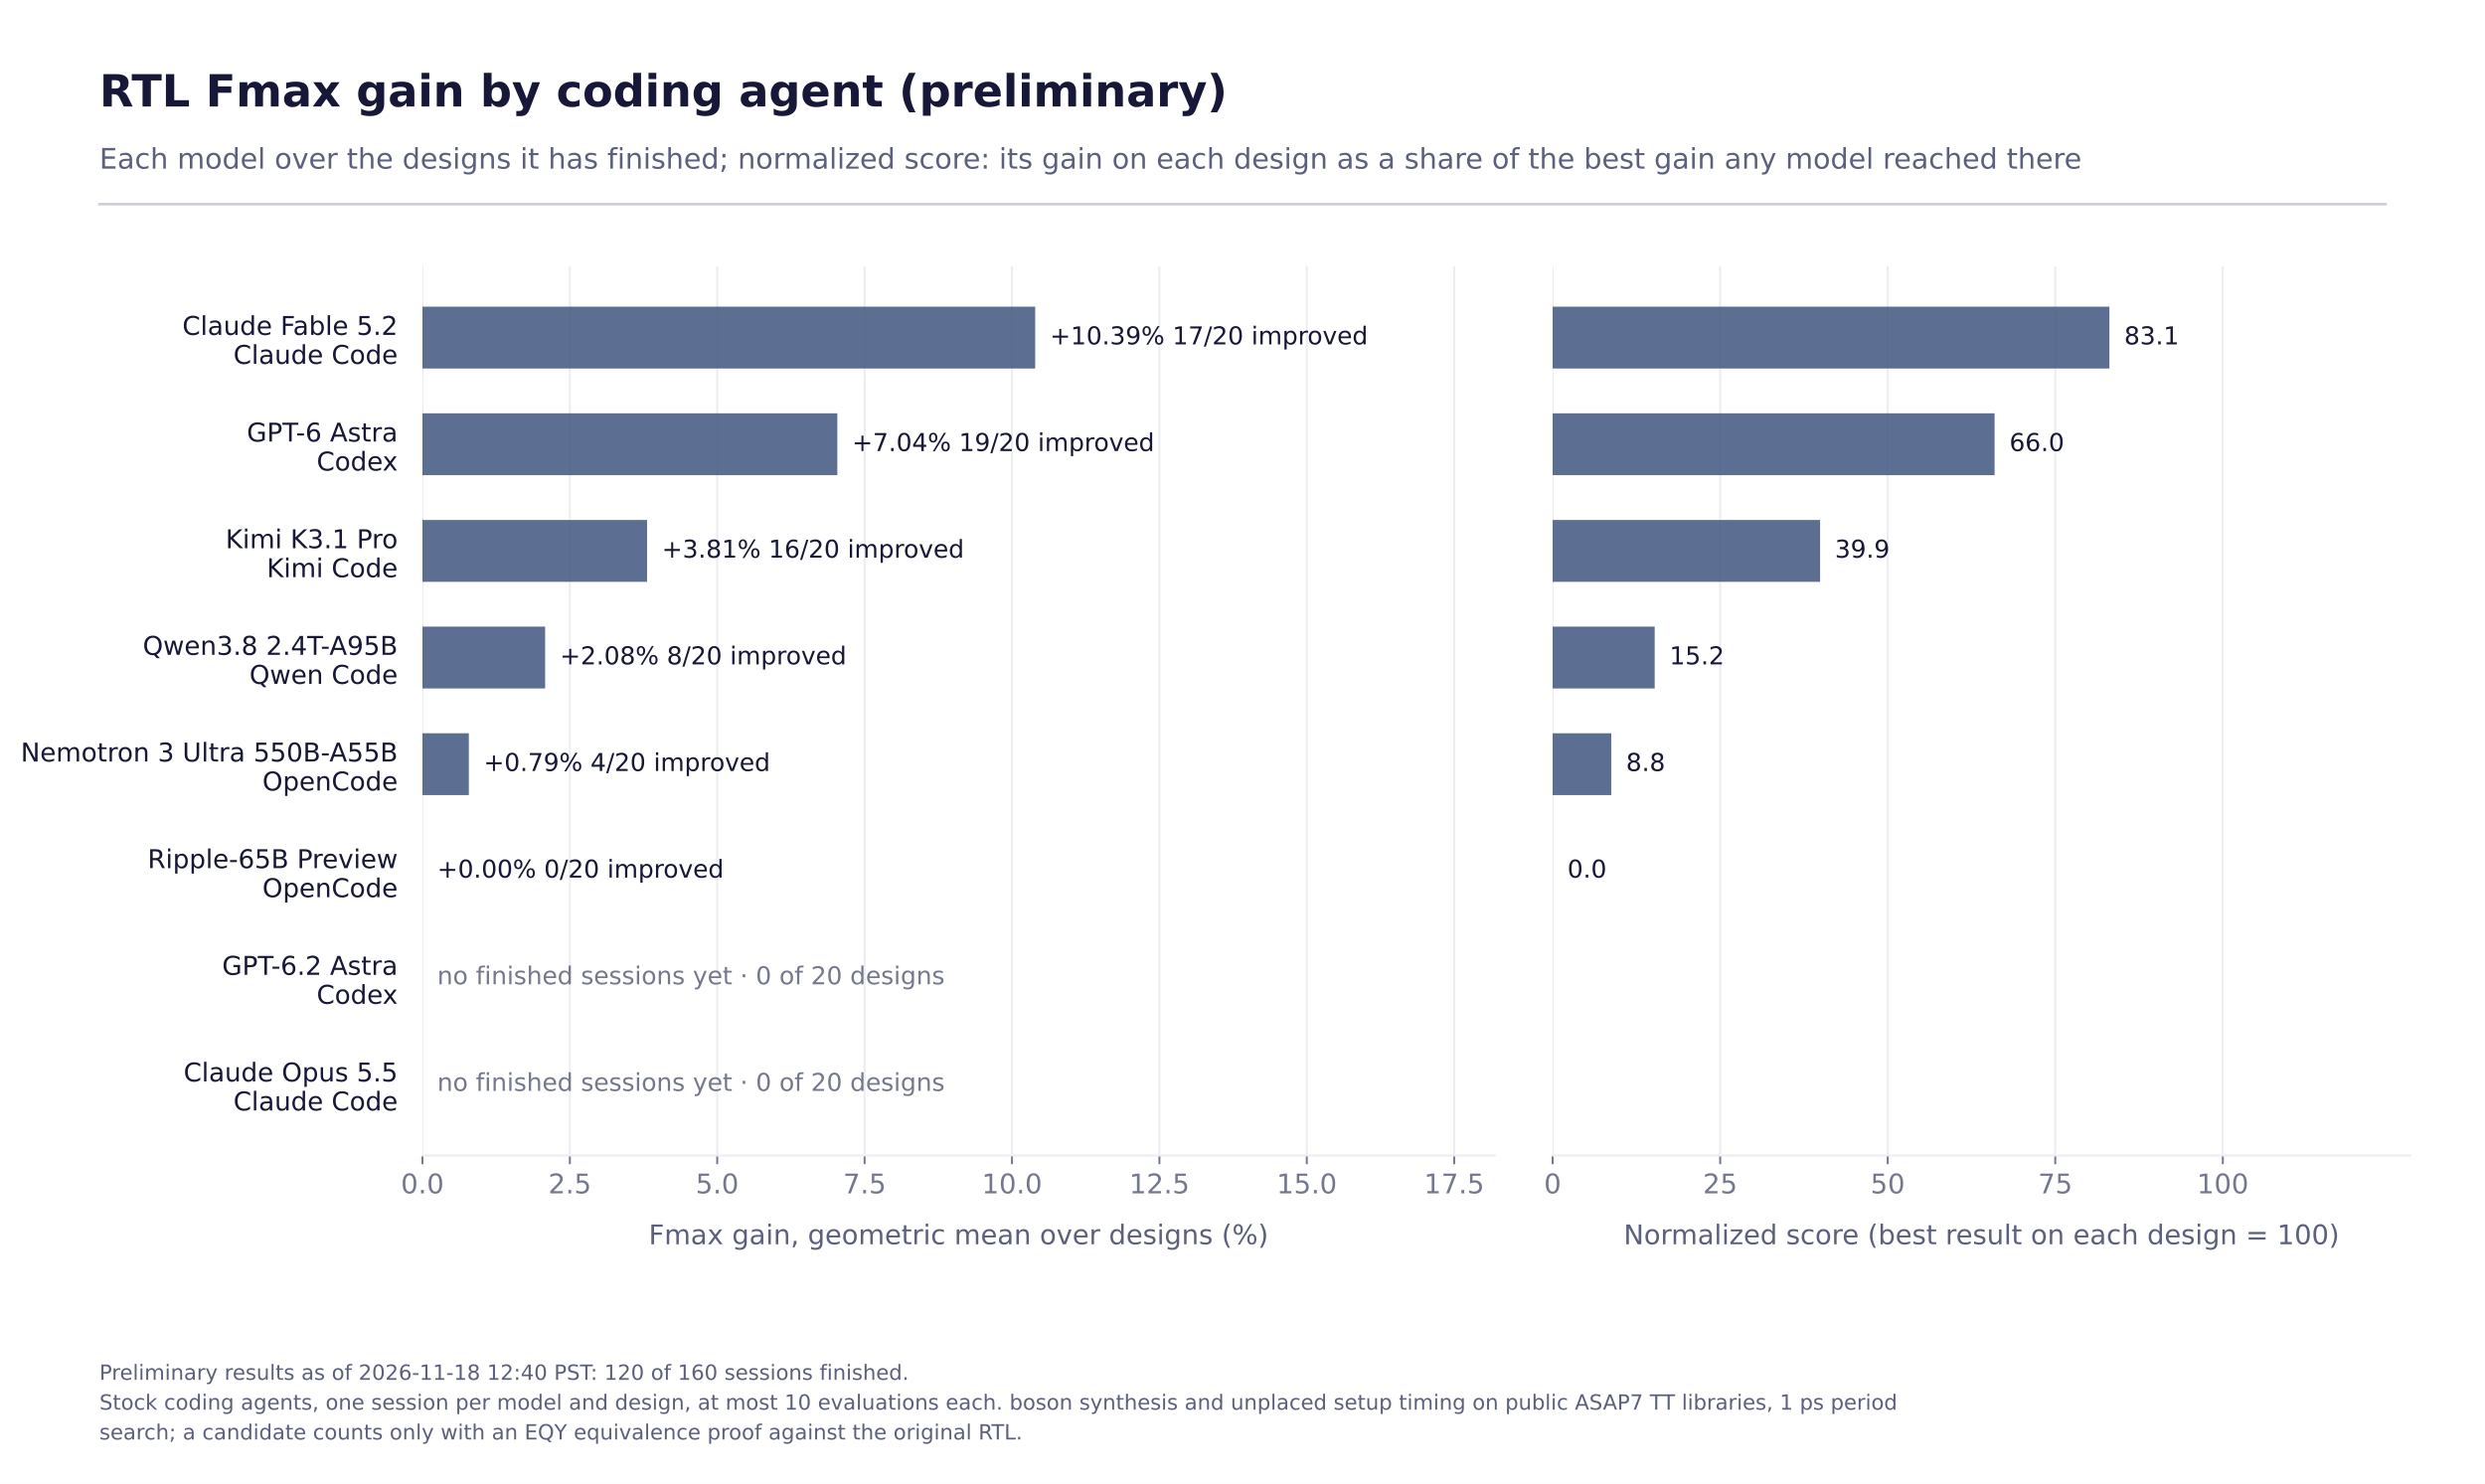
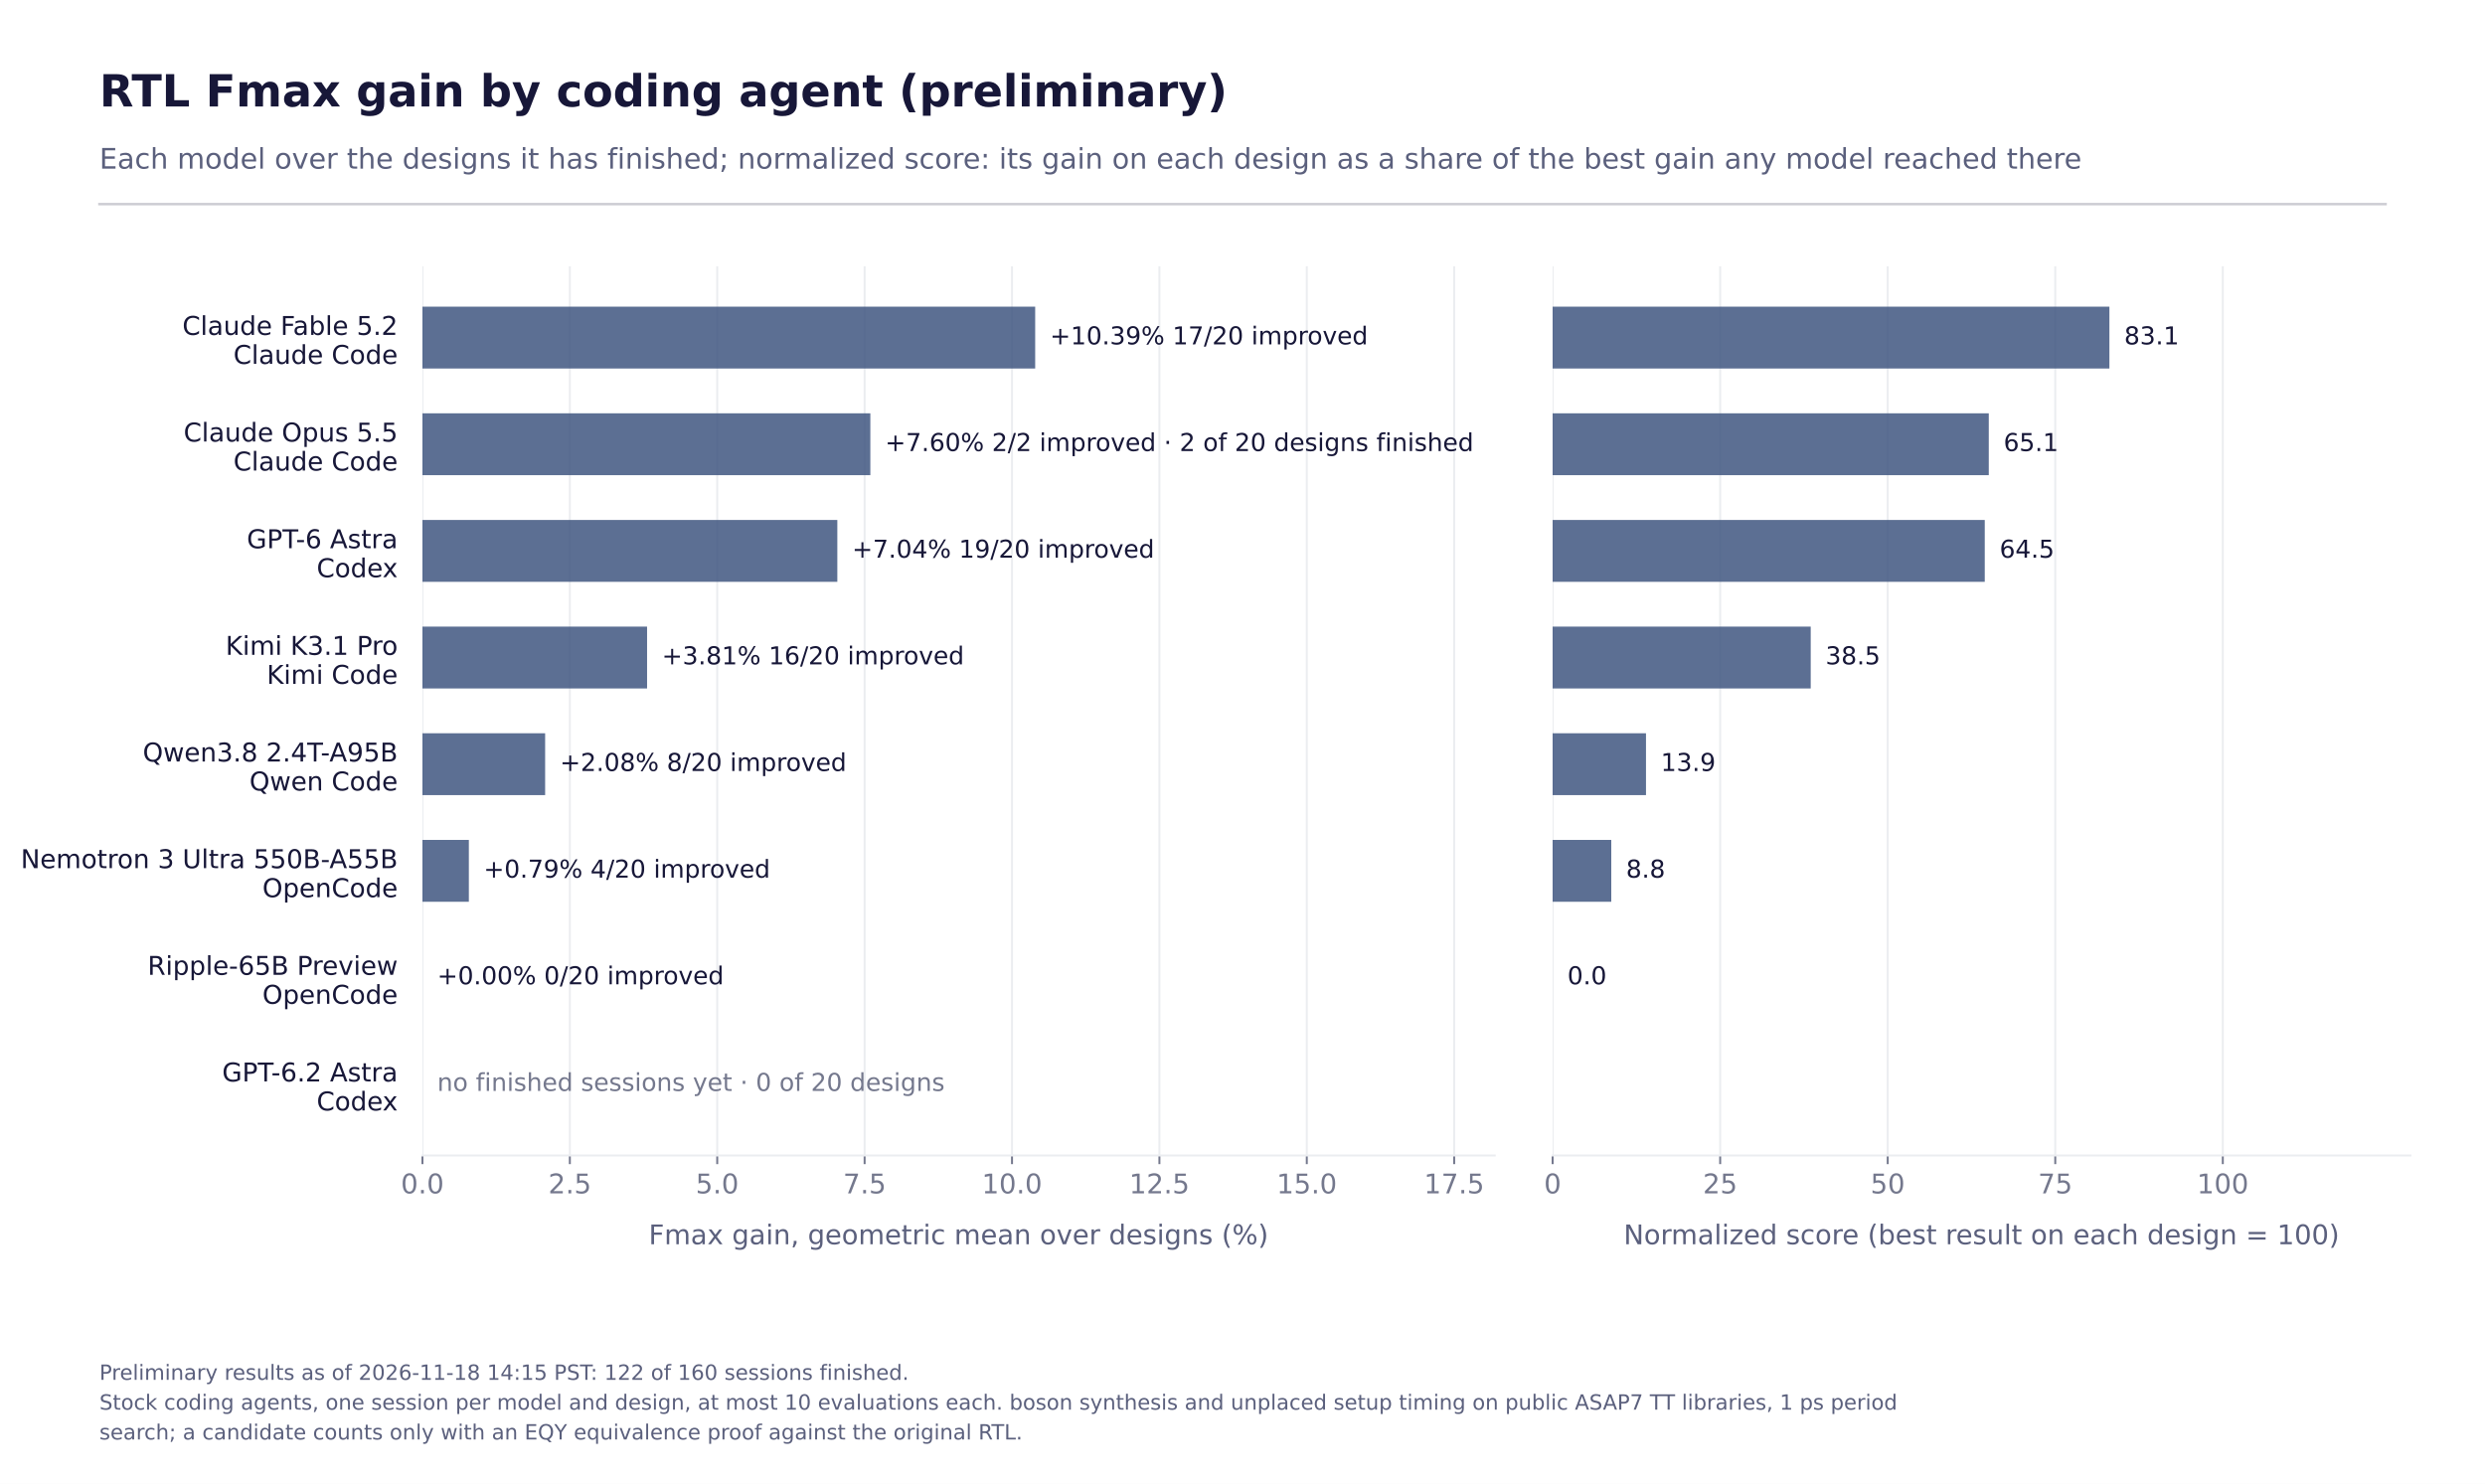
<svg xmlns="http://www.w3.org/2000/svg" xmlns:xlink="http://www.w3.org/1999/xlink" width="1008pt" height="601.92pt" viewBox="0 0 1008 601.92" version="1.1">
  <defs>
    <style type="text/css">*{stroke-linejoin: round; stroke-linecap: butt}</style>
  </defs>
  <g id="figure_1">
    <g id="patch_1">
      <path d="M 0 601.92  L 1008 601.92  L 1008 0  L 0 0  z " style="fill: #ffffff" />
    </g>
    <g id="axes_1">
      <g id="patch_2">
        <path d="M 171.36 468.72  L 606.311 468.72  L 606.311 108  L 171.36 108  z " style="fill: #ffffff" />
      </g>
      <g id="matplotlib.axis_1">
        <g id="xtick_1">
          <g id="line2d_1">
-             <path d="M 171.36 468.72  L 171.36 108  " clip-path="url(#pba1dd83146)" style="fill: none; stroke: #ebedf0; stroke-width: 0.8; stroke-linecap: square" />
+             <path d="M 171.36 468.72  L 171.36 108  " clip-path="url(#pb3bda55762)" style="fill: none; stroke: #ebedf0; stroke-width: 0.8; stroke-linecap: square" />
          </g>
          <g id="line2d_2">
            <defs>
              <path id="m93d353a957" d="M 0 0  L 0 3.5  " style="stroke: #74788d; stroke-width: 0.8" />
            </defs>
            <g>
              <use xlink:href="#m93d353a957" x="171.36" y="468.72" style="fill: #74788d; stroke: #74788d; stroke-width: 0.8" />
            </g>
          </g>
          <g id="text_1">
            <text style="fill: #74788d; font: 11px 'DejaVu Sans'; text-anchor: middle" x="171.36" y="484.078" transform="rotate(-0 171.36 484.0783)">0.0</text>
          </g>
        </g>
        <g id="xtick_2">
          <g id="line2d_3">
-             <path d="M 231.146 468.72  L 231.146 108  " clip-path="url(#pba1dd83146)" style="fill: none; stroke: #ebedf0; stroke-width: 0.8; stroke-linecap: square" />
+             <path d="M 231.146 468.72  L 231.146 108  " clip-path="url(#pb3bda55762)" style="fill: none; stroke: #ebedf0; stroke-width: 0.8; stroke-linecap: square" />
          </g>
          <g id="line2d_4">
            <g>
              <use xlink:href="#m93d353a957" x="231.146" y="468.72" style="fill: #74788d; stroke: #74788d; stroke-width: 0.8" />
            </g>
          </g>
          <g id="text_2">
            <text style="fill: #74788d; font: 11px 'DejaVu Sans'; text-anchor: middle" x="231.146" y="484.078" transform="rotate(-0 231.1463 484.0783)">2.5</text>
          </g>
        </g>
        <g id="xtick_3">
          <g id="line2d_5">
-             <path d="M 290.933 468.72  L 290.933 108  " clip-path="url(#pba1dd83146)" style="fill: none; stroke: #ebedf0; stroke-width: 0.8; stroke-linecap: square" />
+             <path d="M 290.933 468.72  L 290.933 108  " clip-path="url(#pb3bda55762)" style="fill: none; stroke: #ebedf0; stroke-width: 0.8; stroke-linecap: square" />
          </g>
          <g id="line2d_6">
            <g>
              <use xlink:href="#m93d353a957" x="290.933" y="468.72" style="fill: #74788d; stroke: #74788d; stroke-width: 0.8" />
            </g>
          </g>
          <g id="text_3">
            <text style="fill: #74788d; font: 11px 'DejaVu Sans'; text-anchor: middle" x="290.933" y="484.078" transform="rotate(-0 290.9326 484.0783)">5.0</text>
          </g>
        </g>
        <g id="xtick_4">
          <g id="line2d_7">
-             <path d="M 350.719 468.72  L 350.719 108  " clip-path="url(#pba1dd83146)" style="fill: none; stroke: #ebedf0; stroke-width: 0.8; stroke-linecap: square" />
+             <path d="M 350.719 468.72  L 350.719 108  " clip-path="url(#pb3bda55762)" style="fill: none; stroke: #ebedf0; stroke-width: 0.8; stroke-linecap: square" />
          </g>
          <g id="line2d_8">
            <g>
              <use xlink:href="#m93d353a957" x="350.719" y="468.72" style="fill: #74788d; stroke: #74788d; stroke-width: 0.8" />
            </g>
          </g>
          <g id="text_4">
            <text style="fill: #74788d; font: 11px 'DejaVu Sans'; text-anchor: middle" x="350.719" y="484.078" transform="rotate(-0 350.719 484.0783)">7.5</text>
          </g>
        </g>
        <g id="xtick_5">
          <g id="line2d_9">
-             <path d="M 410.505 468.72  L 410.505 108  " clip-path="url(#pba1dd83146)" style="fill: none; stroke: #ebedf0; stroke-width: 0.8; stroke-linecap: square" />
+             <path d="M 410.505 468.72  L 410.505 108  " clip-path="url(#pb3bda55762)" style="fill: none; stroke: #ebedf0; stroke-width: 0.8; stroke-linecap: square" />
          </g>
          <g id="line2d_10">
            <g>
              <use xlink:href="#m93d353a957" x="410.505" y="468.72" style="fill: #74788d; stroke: #74788d; stroke-width: 0.8" />
            </g>
          </g>
          <g id="text_5">
            <text style="fill: #74788d; font: 11px 'DejaVu Sans'; text-anchor: middle" x="410.505" y="484.078" transform="rotate(-0 410.5053 484.0783)">10.0</text>
          </g>
        </g>
        <g id="xtick_6">
          <g id="line2d_11">
-             <path d="M 470.292 468.72  L 470.292 108  " clip-path="url(#pba1dd83146)" style="fill: none; stroke: #ebedf0; stroke-width: 0.8; stroke-linecap: square" />
+             <path d="M 470.292 468.72  L 470.292 108  " clip-path="url(#pb3bda55762)" style="fill: none; stroke: #ebedf0; stroke-width: 0.8; stroke-linecap: square" />
          </g>
          <g id="line2d_12">
            <g>
              <use xlink:href="#m93d353a957" x="470.292" y="468.72" style="fill: #74788d; stroke: #74788d; stroke-width: 0.8" />
            </g>
          </g>
          <g id="text_6">
            <text style="fill: #74788d; font: 11px 'DejaVu Sans'; text-anchor: middle" x="470.292" y="484.078" transform="rotate(-0 470.2916 484.0783)">12.5</text>
          </g>
        </g>
        <g id="xtick_7">
          <g id="line2d_13">
-             <path d="M 530.078 468.72  L 530.078 108  " clip-path="url(#pba1dd83146)" style="fill: none; stroke: #ebedf0; stroke-width: 0.8; stroke-linecap: square" />
+             <path d="M 530.078 468.72  L 530.078 108  " clip-path="url(#pb3bda55762)" style="fill: none; stroke: #ebedf0; stroke-width: 0.8; stroke-linecap: square" />
          </g>
          <g id="line2d_14">
            <g>
              <use xlink:href="#m93d353a957" x="530.078" y="468.72" style="fill: #74788d; stroke: #74788d; stroke-width: 0.8" />
            </g>
          </g>
          <g id="text_7">
            <text style="fill: #74788d; font: 11px 'DejaVu Sans'; text-anchor: middle" x="530.078" y="484.078" transform="rotate(-0 530.0779 484.0783)">15.0</text>
          </g>
        </g>
        <g id="xtick_8">
          <g id="line2d_15">
-             <path d="M 589.864 468.72  L 589.864 108  " clip-path="url(#pba1dd83146)" style="fill: none; stroke: #ebedf0; stroke-width: 0.8; stroke-linecap: square" />
+             <path d="M 589.864 468.72  L 589.864 108  " clip-path="url(#pb3bda55762)" style="fill: none; stroke: #ebedf0; stroke-width: 0.8; stroke-linecap: square" />
          </g>
          <g id="line2d_16">
            <g>
              <use xlink:href="#m93d353a957" x="589.864" y="468.72" style="fill: #74788d; stroke: #74788d; stroke-width: 0.8" />
            </g>
          </g>
          <g id="text_8">
            <text style="fill: #74788d; font: 11px 'DejaVu Sans'; text-anchor: middle" x="589.864" y="484.078" transform="rotate(-0 589.8642 484.0783)">17.5</text>
          </g>
        </g>
        <g id="text_9">
          <text style="fill: #5b607d; font: 11px 'DejaVu Sans'; text-anchor: middle" x="388.836" y="504.724" transform="rotate(-0 388.8357 504.7242)">Fmax gain, geometric mean over designs (%)</text>
        </g>
      </g>
      <g id="matplotlib.axis_2">
        <g id="ytick_1">
          <g id="line2d_17" />
          <g id="text_10">
            <text style="fill: #171738; font: 10.5px 'DejaVu Sans'" transform="translate(73.96391 135.8506)">Claude Fable 5.2</text>
            <text style="fill: #171738; font: 10.5px 'DejaVu Sans'" transform="translate(94.67516 147.6083)">Claude Code</text>
          </g>
        </g>
        <g id="ytick_2">
          <g id="line2d_18" />
          <g id="text_11">
-             <text style="fill: #171738; font: 10.5px 'DejaVu Sans'" transform="translate(100.1122 179.1127)">GPT-6 Astra</text>
-             <text style="fill: #171738; font: 10.5px 'DejaVu Sans'" transform="translate(128.4458 190.8704)">Codex</text>
+             <text style="fill: #171738; font: 10.5px 'DejaVu Sans'" transform="translate(74.46758 179.1127)">Claude Opus 5.5</text>
+             <text style="fill: #171738; font: 10.5px 'DejaVu Sans'" transform="translate(94.67516 190.8704)">Claude Code</text>
          </g>
        </g>
        <g id="ytick_3">
          <g id="line2d_19" />
          <g id="text_12">
-             <text style="fill: #171738; font: 10.5px 'DejaVu Sans'" transform="translate(91.50219 222.3749)">Kimi K3.1 Pro</text>
-             <text style="fill: #171738; font: 10.5px 'DejaVu Sans'" transform="translate(108.1923 234.1326)">Kimi Code</text>
+             <text style="fill: #171738; font: 10.5px 'DejaVu Sans'" transform="translate(100.1122 222.3749)">GPT-6 Astra</text>
+             <text style="fill: #171738; font: 10.5px 'DejaVu Sans'" transform="translate(128.4458 234.1326)">Codex</text>
          </g>
        </g>
        <g id="ytick_4">
          <g id="line2d_20" />
          <g id="text_13">
-             <text style="fill: #171738; font: 10.5px 'DejaVu Sans'" transform="translate(57.90383 265.6371)">Qwen3.8 2.4T-A95B</text>
-             <text style="fill: #171738; font: 10.5px 'DejaVu Sans'" transform="translate(101.172 277.3948)">Qwen Code</text>
+             <text style="fill: #171738; font: 10.5px 'DejaVu Sans'" transform="translate(91.50219 265.6371)">Kimi K3.1 Pro</text>
+             <text style="fill: #171738; font: 10.5px 'DejaVu Sans'" transform="translate(108.1923 277.3948)">Kimi Code</text>
          </g>
        </g>
        <g id="ytick_5">
          <g id="line2d_21" />
          <g id="text_14">
-             <text style="fill: #171738; font: 10.5px 'DejaVu Sans'" transform="translate(8.409453 308.8993)">Nemotron 3 Ultra 550B-A55B</text>
-             <text style="fill: #171738; font: 10.5px 'DejaVu Sans'" transform="translate(106.4302 320.657)">OpenCode</text>
+             <text style="fill: #171738; font: 10.5px 'DejaVu Sans'" transform="translate(57.90383 308.8993)">Qwen3.8 2.4T-A95B</text>
+             <text style="fill: #171738; font: 10.5px 'DejaVu Sans'" transform="translate(101.172 320.657)">Qwen Code</text>
          </g>
        </g>
        <g id="ytick_6">
          <g id="line2d_22" />
          <g id="text_15">
-             <text style="fill: #171738; font: 10.5px 'DejaVu Sans'" transform="translate(59.87914 352.1614)">Ripple-65B Preview</text>
+             <text style="fill: #171738; font: 10.5px 'DejaVu Sans'" transform="translate(8.409453 352.1614)">Nemotron 3 Ultra 550B-A55B</text>
            <text style="fill: #171738; font: 10.5px 'DejaVu Sans'" transform="translate(106.4302 363.9191)">OpenCode</text>
          </g>
        </g>
        <g id="ytick_7">
          <g id="line2d_23" />
          <g id="text_16">
-             <text style="fill: #171738; font: 10.5px 'DejaVu Sans'" transform="translate(90.09453 395.4236)">GPT-6.2 Astra</text>
-             <text style="fill: #171738; font: 10.5px 'DejaVu Sans'" transform="translate(128.4458 407.1813)">Codex</text>
+             <text style="fill: #171738; font: 10.5px 'DejaVu Sans'" transform="translate(59.87914 395.4236)">Ripple-65B Preview</text>
+             <text style="fill: #171738; font: 10.5px 'DejaVu Sans'" transform="translate(106.4302 407.1813)">OpenCode</text>
          </g>
        </g>
        <g id="ytick_8">
          <g id="line2d_24" />
          <g id="text_17">
-             <text style="fill: #171738; font: 10.5px 'DejaVu Sans'" transform="translate(74.46758 438.6858)">Claude Opus 5.5</text>
-             <text style="fill: #171738; font: 10.5px 'DejaVu Sans'" transform="translate(94.67516 450.4435)">Claude Code</text>
+             <text style="fill: #171738; font: 10.5px 'DejaVu Sans'" transform="translate(90.09453 438.6858)">GPT-6.2 Astra</text>
+             <text style="fill: #171738; font: 10.5px 'DejaVu Sans'" transform="translate(128.4458 450.4435)">Codex</text>
          </g>
        </g>
      </g>
      <g id="patch_3">
-         <path d="M 171.36 124.396  L 419.904 124.396  L 419.904 149.488  L 171.36 149.488  z " clip-path="url(#pba1dd83146)" style="fill: #3f5680; opacity: 0.85" />
+         <path d="M 171.36 124.396  L 419.904 124.396  L 419.904 149.488  L 171.36 149.488  z " clip-path="url(#pb3bda55762)" style="fill: #3f5680; opacity: 0.85" />
      </g>
      <g id="patch_4">
-         <path d="M 171.36 167.659  L 339.647 167.659  L 339.647 192.751  L 171.36 192.751  z " clip-path="url(#pba1dd83146)" style="fill: #3f5680; opacity: 0.85" />
+         <path d="M 171.36 167.659  L 353.039 167.659  L 353.039 192.751  L 171.36 192.751  z " clip-path="url(#pb3bda55762)" style="fill: #3f5680; opacity: 0.85" />
      </g>
      <g id="patch_5">
-         <path d="M 171.36 210.921  L 262.474 210.921  L 262.474 236.013  L 171.36 236.013  z " clip-path="url(#pba1dd83146)" style="fill: #3f5680; opacity: 0.85" />
+         <path d="M 171.36 210.921  L 339.647 210.921  L 339.647 236.013  L 171.36 236.013  z " clip-path="url(#pb3bda55762)" style="fill: #3f5680; opacity: 0.85" />
      </g>
      <g id="patch_6">
-         <path d="M 171.36 254.183  L 221.126 254.183  L 221.126 279.275  L 171.36 279.275  z " clip-path="url(#pba1dd83146)" style="fill: #3f5680; opacity: 0.85" />
+         <path d="M 171.36 254.183  L 262.474 254.183  L 262.474 279.275  L 171.36 279.275  z " clip-path="url(#pb3bda55762)" style="fill: #3f5680; opacity: 0.85" />
      </g>
      <g id="patch_7">
-         <path d="M 171.36 297.445  L 190.181 297.445  L 190.181 322.537  L 171.36 322.537  z " clip-path="url(#pba1dd83146)" style="fill: #3f5680; opacity: 0.85" />
+         <path d="M 171.36 297.445  L 221.126 297.445  L 221.126 322.537  L 171.36 322.537  z " clip-path="url(#pb3bda55762)" style="fill: #3f5680; opacity: 0.85" />
      </g>
      <g id="patch_8">
-         <path d="M 171.36 340.707  L 171.36 340.707  L 171.36 365.799  L 171.36 365.799  z " clip-path="url(#pba1dd83146)" style="fill: #3f5680; opacity: 0.85" />
+         <path d="M 171.36 340.707  L 190.181 340.707  L 190.181 365.799  L 171.36 365.799  z " clip-path="url(#pb3bda55762)" style="fill: #3f5680; opacity: 0.85" />
      </g>
      <g id="patch_9">
-         <path d="M 171.36 383.969  L 171.36 383.969  L 171.36 409.061  L 171.36 409.061  z " clip-path="url(#pba1dd83146)" style="fill: #3f5680; opacity: 0.85" />
+         <path d="M 171.36 383.969  L 171.36 383.969  L 171.36 409.061  L 171.36 409.061  z " clip-path="url(#pb3bda55762)" style="fill: #3f5680; opacity: 0.85" />
      </g>
      <g id="patch_10">
-         <path d="M 171.36 427.232  L 171.36 427.232  L 171.36 452.324  L 171.36 452.324  z " clip-path="url(#pba1dd83146)" style="fill: #3f5680; opacity: 0.85" />
+         <path d="M 171.36 427.232  L 171.36 427.232  L 171.36 452.324  L 171.36 452.324  z " clip-path="url(#pb3bda55762)" style="fill: #3f5680; opacity: 0.85" />
      </g>
      <g id="patch_11">
        <path d="M 171.36 468.72  L 606.311 468.72  " style="fill: none; stroke: #ebedf0; stroke-width: 0.8; stroke-linejoin: miter; stroke-linecap: square" />
      </g>
      <g id="text_18">
        <text style="fill: #171738; font: 10px 'DejaVu Sans'; text-anchor: start" x="425.904" y="139.702" transform="rotate(-0 425.9037 139.7018)">+10.39%   17/20 improved</text>
      </g>
      <g id="text_19">
-         <text style="fill: #171738; font: 10px 'DejaVu Sans'; text-anchor: start" x="345.647" y="182.964" transform="rotate(-0 345.6465 182.9639)">+7.04%   19/20 improved</text>
+         <text style="fill: #171738; font: 10px 'DejaVu Sans'; text-anchor: start" x="359.039" y="182.964" transform="rotate(-0 359.0387 182.9639)">+7.60%   2/2 improved · 2 of 20 designs finished</text>
      </g>
      <g id="text_20">
-         <text style="fill: #171738; font: 10px 'DejaVu Sans'; text-anchor: start" x="268.474" y="226.226" transform="rotate(-0 268.4744 226.2261)">+3.81%   16/20 improved</text>
+         <text style="fill: #171738; font: 10px 'DejaVu Sans'; text-anchor: start" x="345.647" y="226.226" transform="rotate(-0 345.6465 226.2261)">+7.04%   19/20 improved</text>
      </g>
      <g id="text_21">
-         <text style="fill: #171738; font: 10px 'DejaVu Sans'; text-anchor: start" x="227.126" y="269.488" transform="rotate(-0 227.1261 269.4883)">+2.08%   8/20 improved</text>
+         <text style="fill: #171738; font: 10px 'DejaVu Sans'; text-anchor: start" x="268.474" y="269.488" transform="rotate(-0 268.4744 269.4883)">+3.81%   16/20 improved</text>
      </g>
      <g id="text_22">
-         <text style="fill: #171738; font: 10px 'DejaVu Sans'; text-anchor: start" x="196.181" y="312.75" transform="rotate(-0 196.1807 312.7505)">+0.79%   4/20 improved</text>
+         <text style="fill: #171738; font: 10px 'DejaVu Sans'; text-anchor: start" x="227.126" y="312.75" transform="rotate(-0 227.1261 312.7505)">+2.08%   8/20 improved</text>
      </g>
      <g id="text_23">
-         <text style="fill: #171738; font: 10px 'DejaVu Sans'; text-anchor: start" x="177.36" y="356.013" transform="rotate(-0 177.36 356.0126)">+0.00%   0/20 improved</text>
+         <text style="fill: #171738; font: 10px 'DejaVu Sans'; text-anchor: start" x="196.181" y="356.013" transform="rotate(-0 196.1807 356.0126)">+0.79%   4/20 improved</text>
      </g>
      <g id="text_24">
-         <text style="fill: #74788d; font: 10px 'DejaVu Sans'; text-anchor: start" x="177.36" y="399.275" transform="rotate(-0 177.36 399.2748)">no finished sessions yet · 0 of 20 designs</text>
+         <text style="fill: #171738; font: 10px 'DejaVu Sans'; text-anchor: start" x="177.36" y="399.275" transform="rotate(-0 177.36 399.2748)">+0.00%   0/20 improved</text>
      </g>
      <g id="text_25">
        <text style="fill: #74788d; font: 10px 'DejaVu Sans'; text-anchor: start" x="177.36" y="442.537" transform="rotate(-0 177.36 442.537)">no finished sessions yet · 0 of 20 designs</text>
      </g>
    </g>
    <g id="axes_2">
      <g id="patch_12">
        <path d="M 629.799 468.72  L 977.76 468.72  L 977.76 108  L 629.799 108  z " style="fill: #ffffff" />
      </g>
      <g id="matplotlib.axis_3">
        <g id="xtick_9">
          <g id="line2d_25">
-             <path d="M 629.799 468.72  L 629.799 108  " clip-path="url(#p0ac3e5d269)" style="fill: none; stroke: #ebedf0; stroke-width: 0.8; stroke-linecap: square" />
+             <path d="M 629.799 468.72  L 629.799 108  " clip-path="url(#p01aa2b09fa)" style="fill: none; stroke: #ebedf0; stroke-width: 0.8; stroke-linecap: square" />
          </g>
          <g id="line2d_26">
            <g>
              <use xlink:href="#m93d353a957" x="629.799" y="468.72" style="fill: #74788d; stroke: #74788d; stroke-width: 0.8" />
            </g>
          </g>
          <g id="text_26">
            <text style="fill: #74788d; font: 11px 'DejaVu Sans'; text-anchor: middle" x="629.799" y="484.078" transform="rotate(-0 629.7988 484.0783)">0</text>
          </g>
        </g>
        <g id="xtick_10">
          <g id="line2d_27">
-             <path d="M 697.76 468.72  L 697.76 108  " clip-path="url(#p0ac3e5d269)" style="fill: none; stroke: #ebedf0; stroke-width: 0.8; stroke-linecap: square" />
+             <path d="M 697.76 468.72  L 697.76 108  " clip-path="url(#p01aa2b09fa)" style="fill: none; stroke: #ebedf0; stroke-width: 0.8; stroke-linecap: square" />
          </g>
          <g id="line2d_28">
            <g>
              <use xlink:href="#m93d353a957" x="697.76" y="468.72" style="fill: #74788d; stroke: #74788d; stroke-width: 0.8" />
            </g>
          </g>
          <g id="text_27">
            <text style="fill: #74788d; font: 11px 'DejaVu Sans'; text-anchor: middle" x="697.76" y="484.078" transform="rotate(-0 697.76 484.0783)">25</text>
          </g>
        </g>
        <g id="xtick_11">
          <g id="line2d_29">
-             <path d="M 765.721 468.72  L 765.721 108  " clip-path="url(#p0ac3e5d269)" style="fill: none; stroke: #ebedf0; stroke-width: 0.8; stroke-linecap: square" />
+             <path d="M 765.721 468.72  L 765.721 108  " clip-path="url(#p01aa2b09fa)" style="fill: none; stroke: #ebedf0; stroke-width: 0.8; stroke-linecap: square" />
          </g>
          <g id="line2d_30">
            <g>
              <use xlink:href="#m93d353a957" x="765.721" y="468.72" style="fill: #74788d; stroke: #74788d; stroke-width: 0.8" />
            </g>
          </g>
          <g id="text_28">
            <text style="fill: #74788d; font: 11px 'DejaVu Sans'; text-anchor: middle" x="765.721" y="484.078" transform="rotate(-0 765.7212 484.0783)">50</text>
          </g>
        </g>
        <g id="xtick_12">
          <g id="line2d_31">
-             <path d="M 833.682 468.72  L 833.682 108  " clip-path="url(#p0ac3e5d269)" style="fill: none; stroke: #ebedf0; stroke-width: 0.8; stroke-linecap: square" />
+             <path d="M 833.682 468.72  L 833.682 108  " clip-path="url(#p01aa2b09fa)" style="fill: none; stroke: #ebedf0; stroke-width: 0.8; stroke-linecap: square" />
          </g>
          <g id="line2d_32">
            <g>
              <use xlink:href="#m93d353a957" x="833.682" y="468.72" style="fill: #74788d; stroke: #74788d; stroke-width: 0.8" />
            </g>
          </g>
          <g id="text_29">
            <text style="fill: #74788d; font: 11px 'DejaVu Sans'; text-anchor: middle" x="833.682" y="484.078" transform="rotate(-0 833.6823 484.0783)">75</text>
          </g>
        </g>
        <g id="xtick_13">
          <g id="line2d_33">
-             <path d="M 901.643 468.72  L 901.643 108  " clip-path="url(#p0ac3e5d269)" style="fill: none; stroke: #ebedf0; stroke-width: 0.8; stroke-linecap: square" />
+             <path d="M 901.643 468.72  L 901.643 108  " clip-path="url(#p01aa2b09fa)" style="fill: none; stroke: #ebedf0; stroke-width: 0.8; stroke-linecap: square" />
          </g>
          <g id="line2d_34">
            <g>
              <use xlink:href="#m93d353a957" x="901.643" y="468.72" style="fill: #74788d; stroke: #74788d; stroke-width: 0.8" />
            </g>
          </g>
          <g id="text_30">
            <text style="fill: #74788d; font: 11px 'DejaVu Sans'; text-anchor: middle" x="901.643" y="484.078" transform="rotate(-0 901.6435 484.0783)">100</text>
          </g>
        </g>
        <g id="text_31">
          <text style="fill: #5b607d; font: 11px 'DejaVu Sans'; text-anchor: middle" x="803.779" y="504.724" transform="rotate(-0 803.7794 504.7242)">Normalized score (best result on each design = 100)</text>
        </g>
      </g>
      <g id="matplotlib.axis_4">
        <g id="ytick_9">
          <g id="line2d_35" />
        </g>
        <g id="ytick_10">
          <g id="line2d_36" />
        </g>
        <g id="ytick_11">
          <g id="line2d_37" />
        </g>
        <g id="ytick_12">
          <g id="line2d_38" />
        </g>
        <g id="ytick_13">
          <g id="line2d_39" />
        </g>
        <g id="ytick_14">
          <g id="line2d_40" />
        </g>
        <g id="ytick_15">
          <g id="line2d_41" />
        </g>
        <g id="ytick_16">
          <g id="line2d_42" />
        </g>
      </g>
      <g id="patch_13">
-         <path d="M 629.799 124.396  L 855.647 124.396  L 855.647 149.488  L 629.799 149.488  z " clip-path="url(#p0ac3e5d269)" style="fill: #3f5680; opacity: 0.85" />
+         <path d="M 629.799 124.396  L 855.647 124.396  L 855.647 149.488  L 629.799 149.488  z " clip-path="url(#p01aa2b09fa)" style="fill: #3f5680; opacity: 0.85" />
      </g>
      <g id="patch_14">
-         <path d="M 629.799 167.659  L 809.08 167.659  L 809.08 192.751  L 629.799 192.751  z " clip-path="url(#p0ac3e5d269)" style="fill: #3f5680; opacity: 0.85" />
+         <path d="M 629.799 167.659  L 806.715 167.659  L 806.715 192.751  L 629.799 192.751  z " clip-path="url(#p01aa2b09fa)" style="fill: #3f5680; opacity: 0.85" />
      </g>
      <g id="patch_15">
-         <path d="M 629.799 210.921  L 738.292 210.921  L 738.292 236.013  L 629.799 236.013  z " clip-path="url(#p0ac3e5d269)" style="fill: #3f5680; opacity: 0.85" />
+         <path d="M 629.799 210.921  L 805.084 210.921  L 805.084 236.013  L 629.799 236.013  z " clip-path="url(#p01aa2b09fa)" style="fill: #3f5680; opacity: 0.85" />
      </g>
      <g id="patch_16">
-         <path d="M 629.799 254.183  L 671.201 254.183  L 671.201 279.275  L 629.799 279.275  z " clip-path="url(#p0ac3e5d269)" style="fill: #3f5680; opacity: 0.85" />
+         <path d="M 629.799 254.183  L 734.486 254.183  L 734.486 279.275  L 629.799 279.275  z " clip-path="url(#p01aa2b09fa)" style="fill: #3f5680; opacity: 0.85" />
      </g>
      <g id="patch_17">
-         <path d="M 629.799 297.445  L 653.585 297.445  L 653.585 322.537  L 629.799 322.537  z " clip-path="url(#p0ac3e5d269)" style="fill: #3f5680; opacity: 0.85" />
+         <path d="M 629.799 297.445  L 667.667 297.445  L 667.667 322.537  L 629.799 322.537  z " clip-path="url(#p01aa2b09fa)" style="fill: #3f5680; opacity: 0.85" />
      </g>
      <g id="patch_18">
-         <path d="M 629.799 340.707  L 629.799 340.707  L 629.799 365.799  L 629.799 365.799  z " clip-path="url(#p0ac3e5d269)" style="fill: #3f5680; opacity: 0.85" />
+         <path d="M 629.799 340.707  L 653.585 340.707  L 653.585 365.799  L 629.799 365.799  z " clip-path="url(#p01aa2b09fa)" style="fill: #3f5680; opacity: 0.85" />
      </g>
      <g id="patch_19">
-         <path d="M 629.799 383.969  L 629.799 383.969  L 629.799 409.061  L 629.799 409.061  z " clip-path="url(#p0ac3e5d269)" style="fill: #3f5680; opacity: 0.85" />
+         <path d="M 629.799 383.969  L 629.799 383.969  L 629.799 409.061  L 629.799 409.061  z " clip-path="url(#p01aa2b09fa)" style="fill: #3f5680; opacity: 0.85" />
      </g>
      <g id="patch_20">
-         <path d="M 629.799 427.232  L 629.799 427.232  L 629.799 452.324  L 629.799 452.324  z " clip-path="url(#p0ac3e5d269)" style="fill: #3f5680; opacity: 0.85" />
+         <path d="M 629.799 427.232  L 629.799 427.232  L 629.799 452.324  L 629.799 452.324  z " clip-path="url(#p01aa2b09fa)" style="fill: #3f5680; opacity: 0.85" />
      </g>
      <g id="patch_21">
        <path d="M 629.799 468.72  L 977.76 468.72  " style="fill: none; stroke: #ebedf0; stroke-width: 0.8; stroke-linejoin: miter; stroke-linecap: square" />
      </g>
      <g id="text_32">
        <text style="fill: #171738; font: 10px 'DejaVu Sans'; text-anchor: start" x="861.647" y="139.702" transform="rotate(-0 861.6474 139.7018)">83.1</text>
      </g>
      <g id="text_33">
-         <text style="fill: #171738; font: 10px 'DejaVu Sans'; text-anchor: start" x="815.08" y="182.964" transform="rotate(-0 815.0804 182.9639)">66.0</text>
+         <text style="fill: #171738; font: 10px 'DejaVu Sans'; text-anchor: start" x="812.715" y="182.964" transform="rotate(-0 812.7153 182.9639)">65.1</text>
      </g>
      <g id="text_34">
-         <text style="fill: #171738; font: 10px 'DejaVu Sans'; text-anchor: start" x="744.292" y="226.226" transform="rotate(-0 744.292 226.2261)">39.9</text>
+         <text style="fill: #171738; font: 10px 'DejaVu Sans'; text-anchor: start" x="811.084" y="226.226" transform="rotate(-0 811.0843 226.2261)">64.5</text>
      </g>
      <g id="text_35">
-         <text style="fill: #171738; font: 10px 'DejaVu Sans'; text-anchor: start" x="677.201" y="269.488" transform="rotate(-0 677.2008 269.4883)">15.2</text>
+         <text style="fill: #171738; font: 10px 'DejaVu Sans'; text-anchor: start" x="740.486" y="269.488" transform="rotate(-0 740.4862 269.4883)">38.5</text>
      </g>
      <g id="text_36">
-         <text style="fill: #171738; font: 10px 'DejaVu Sans'; text-anchor: start" x="659.585" y="312.75" transform="rotate(-0 659.5852 312.7505)">8.8</text>
+         <text style="fill: #171738; font: 10px 'DejaVu Sans'; text-anchor: start" x="673.667" y="312.75" transform="rotate(-0 673.6668 312.7505)">13.9</text>
      </g>
      <g id="text_37">
-         <text style="fill: #171738; font: 10px 'DejaVu Sans'; text-anchor: start" x="635.799" y="356.013" transform="rotate(-0 635.7988 356.0126)">0.0</text>
+         <text style="fill: #171738; font: 10px 'DejaVu Sans'; text-anchor: start" x="659.585" y="356.013" transform="rotate(-0 659.5852 356.0126)">8.8</text>
+       </g>
+       <g id="text_38">
+         <text style="fill: #171738; font: 10px 'DejaVu Sans'; text-anchor: start" x="635.799" y="399.275" transform="rotate(-0 635.7988 399.2748)">0.0</text>
      </g>
    </g>
    <g id="line2d_43">
      <path d="M 40.32 82.8  L 967.68 82.8  " style="fill: none; stroke: #171738; stroke-opacity: 0.22; stroke-linecap: square" />
    </g>
-     <g id="text_38">
+     <g id="text_39">
      <text style="fill: #171738; font: 700 18px 'DejaVu Sans'; text-anchor: start" x="40.32" y="43.2" transform="rotate(-0 40.32 43.2)">RTL Fmax gain by coding agent (preliminary)</text>
    </g>
-     <g id="text_39">
+     <g id="text_40">
      <text style="fill: #5b607d; font: 11.5px 'DejaVu Sans'; text-anchor: start" x="40.32" y="68.4" transform="rotate(-0 40.32 68.4)">Each model over the designs it has finished; normalized score: its gain on each design as a share of the best gain any model reached there</text>
    </g>
-     <g id="text_40">
-       <text style="fill: #5b607d; font: 8.5px 'DejaVu Sans'" transform="translate(40.32 559.7168)">Preliminary results as of 2026-11-18 12:40 PST: 120 of 160 sessions finished.</text>
+     <g id="text_41">
+       <text style="fill: #5b607d; font: 8.5px 'DejaVu Sans'" transform="translate(40.32 559.7168)">Preliminary results as of 2026-11-18 14:15 PST: 122 of 160 sessions finished.</text>
      <text style="fill: #5b607d; font: 8.5px 'DejaVu Sans'" transform="translate(40.32 571.8184)">Stock coding agents, one session per model and design, at most 10 evaluations each. boson synthesis and unplaced setup timing on public ASAP7 TT libraries, 1 ps period</text>
      <text style="fill: #5b607d; font: 8.5px 'DejaVu Sans'" transform="translate(40.32 583.92)">search; a candidate counts only with an EQY equivalence proof against the original RTL.</text>
    </g>
  </g>
  <defs>
-     <clipPath id="pba1dd83146">
+     <clipPath id="pb3bda55762">
      <rect x="171.36" y="108" width="434.951" height="360.72" />
    </clipPath>
-     <clipPath id="p0ac3e5d269">
+     <clipPath id="p01aa2b09fa">
      <rect x="629.799" y="108" width="347.961" height="360.72" />
    </clipPath>
  </defs>
</svg>
